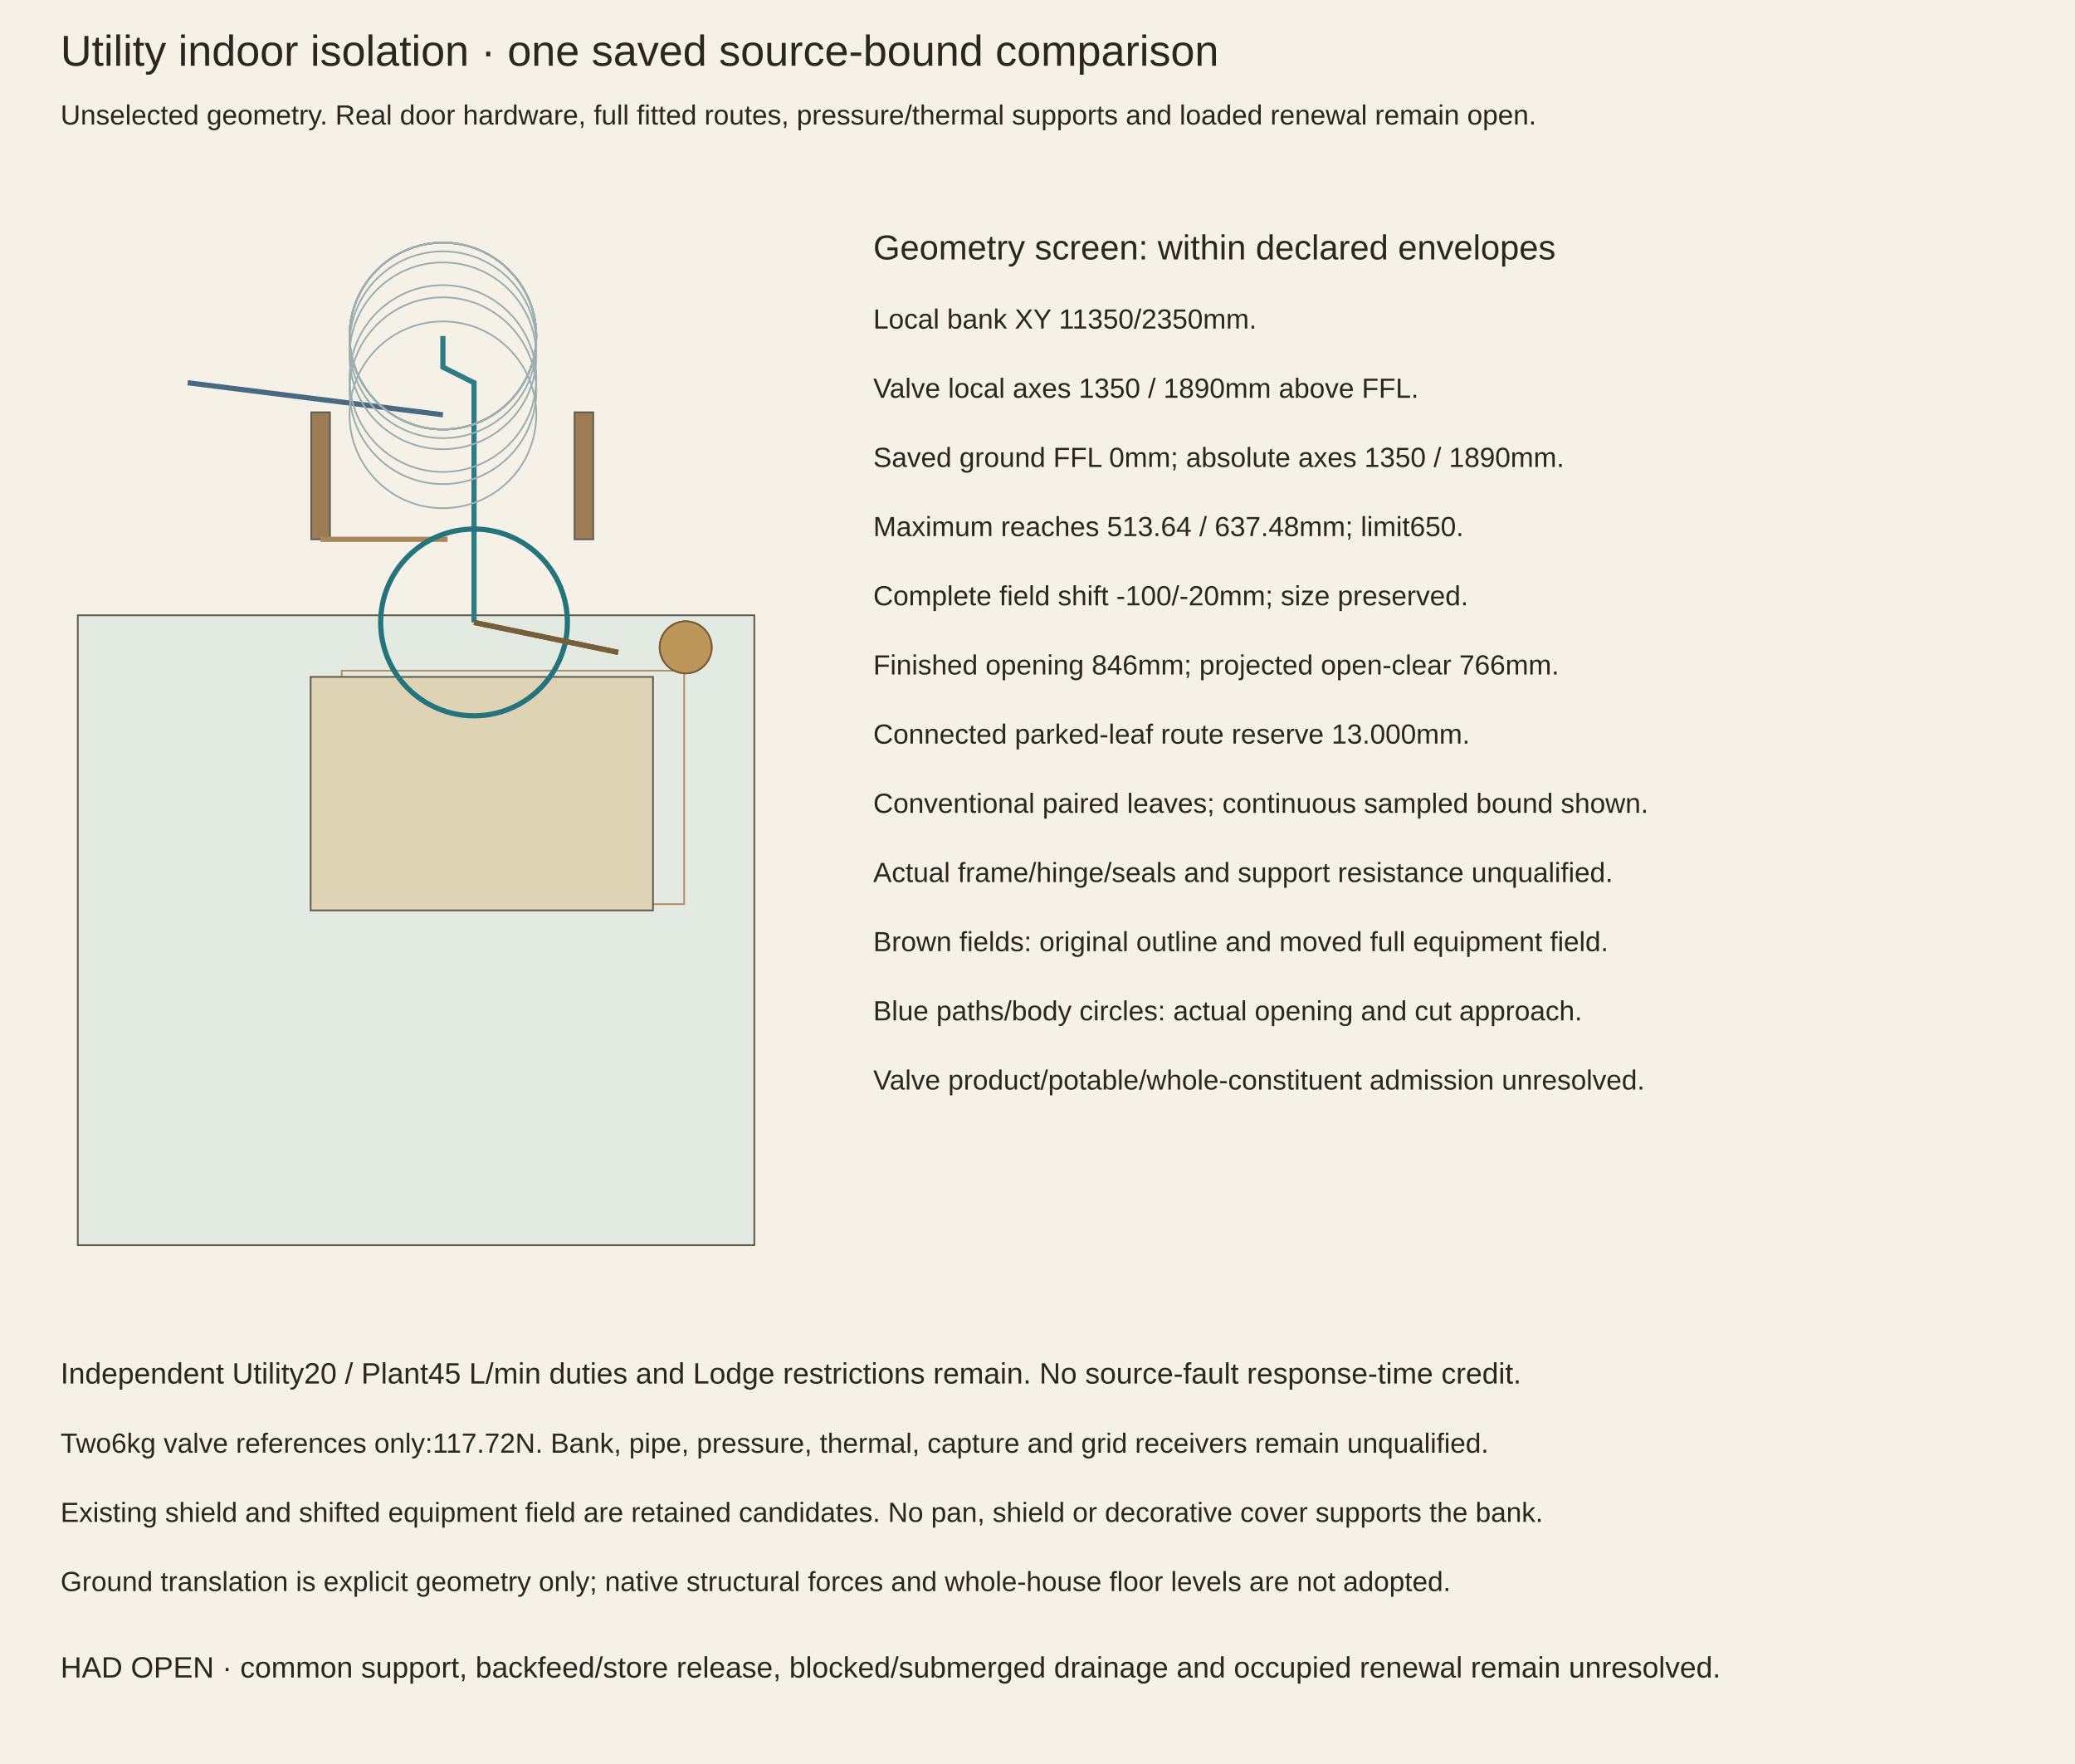
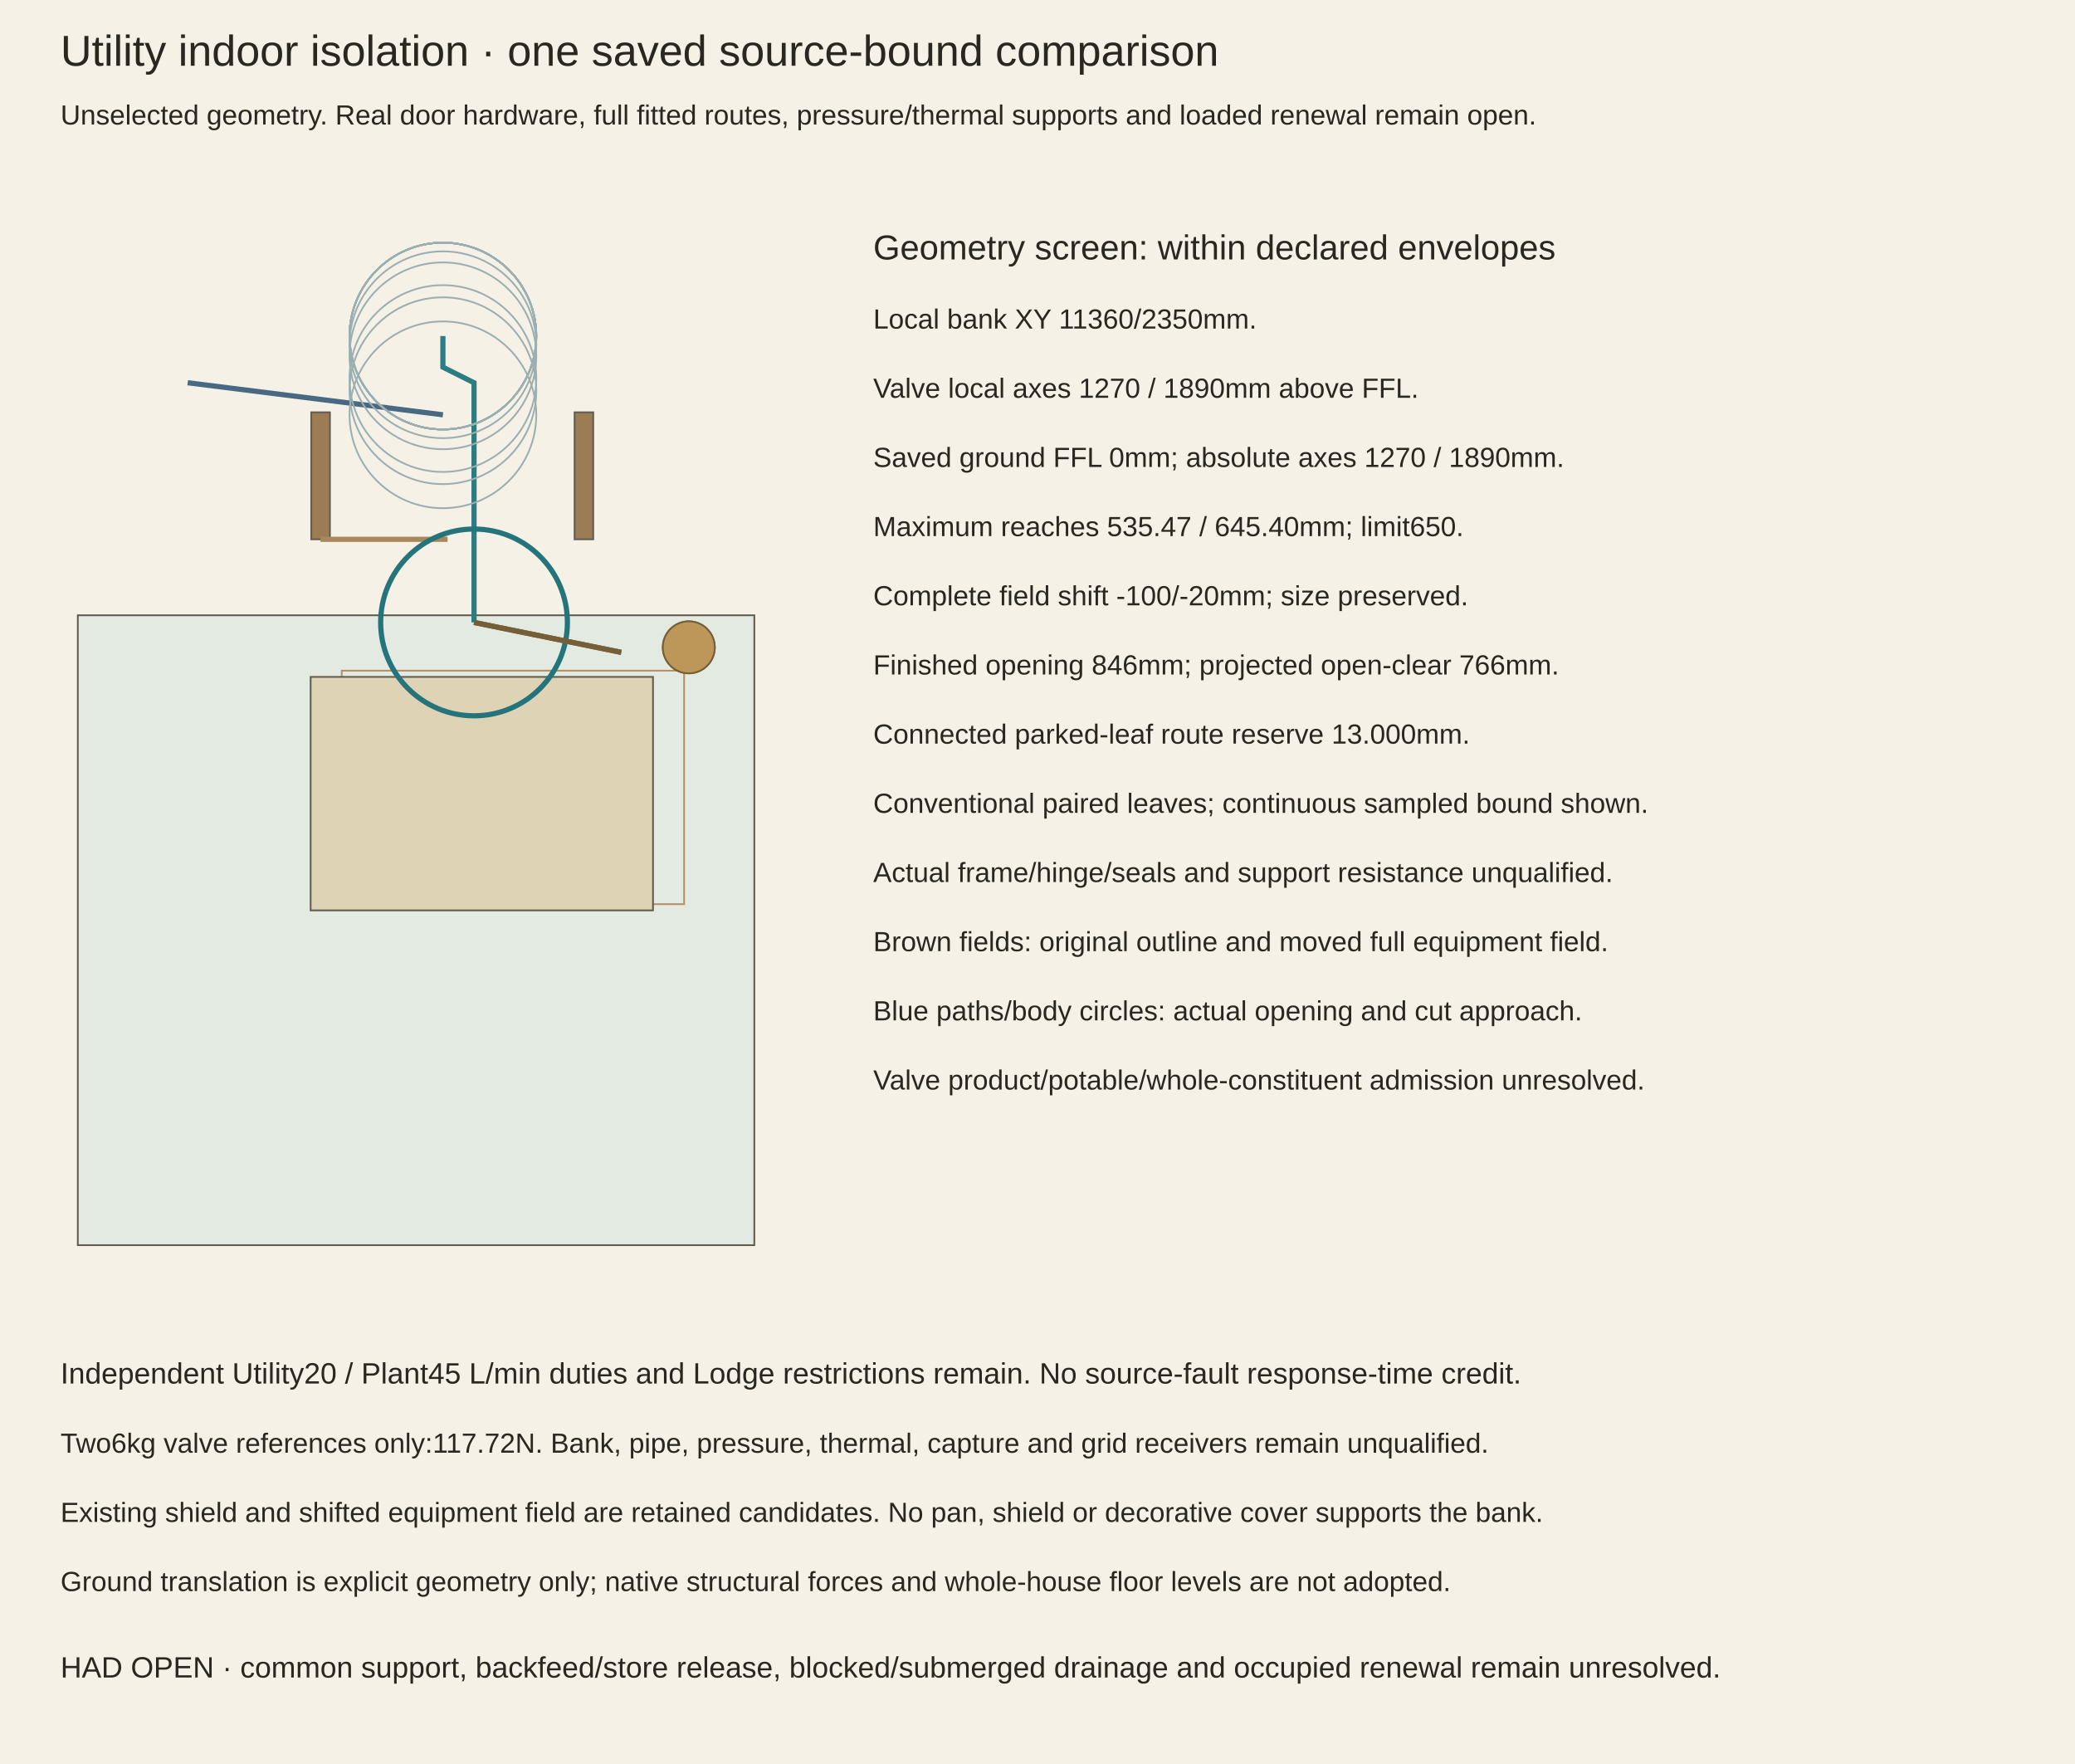
<svg xmlns="http://www.w3.org/2000/svg" width="1200" height="1020" viewBox="0 0 1200 1020">
  <rect width="1200" height="1020" fill="#f5f1e6" />
  <g font-family="Arial,sans-serif" fill="#29271f">
    <text x="35" y="38" font-size="25">Utility indoor isolation · one saved source-bound comparison</text>
    <text x="35" y="72" font-size="16">Unselected geometry. Real door hardware, full fitted routes, pressure/thermal supports and loaded renewal remain open.</text>
    <rect x="45" y="355.77" width="391.23" height="364.23" fill="#e2eae1" stroke="#625c50" />
    <rect x="197.64" y="387.81" width="198" height="135" fill="none" stroke="#b78e67" />
    <rect x="179.64" y="391.41" width="198" height="135" fill="#ded3b5" stroke="#625c50" />
    <rect x="180" y="238.41" width="10.8" height="73.44" fill="#9b7c54" stroke="#625c50" />
    <rect x="332.28" y="238.41" width="10.8" height="73.44" fill="#9b7c54" stroke="#625c50" />
    <polyline points="185.4,311.85 258.84,311.85" fill="none" stroke="#a9865c" stroke-width="3" />
    <polyline points="256.14,194.31 256.14,212.31 274.14,221.31 274.14,359.91" fill="none" stroke="#2e7c83" stroke-width="3" />
    <polyline points="108.54,221.31 256.14,239.85" fill="none" stroke="#496983" stroke-width="3" />
    <circle cx="256.14" cy="239.85" r="54" fill="none" stroke="#9baeb0" stroke-width="1" />
    <circle cx="256.14" cy="218.886" r="54" fill="none" stroke="#9baeb0" stroke-width="1" />
    <circle cx="256.14" cy="199.35" r="54" fill="none" stroke="#9baeb0" stroke-width="1" />
    <circle cx="256.14" cy="194.31" r="54" fill="none" stroke="#9baeb0" stroke-width="1" />
    <circle cx="256.14" cy="194.31" r="54" fill="none" stroke="#9baeb0" stroke-width="1" />
    <circle cx="256.14" cy="194.31" r="54" fill="none" stroke="#9baeb0" stroke-width="1" />
    <circle cx="256.14" cy="194.31" r="54" fill="none" stroke="#9baeb0" stroke-width="1" />
    <circle cx="256.14" cy="225.924" r="54" fill="none" stroke="#9baeb0" stroke-width="1" />
    <circle cx="256.14" cy="205.746" r="54" fill="none" stroke="#9baeb0" stroke-width="1" />
    <circle cx="256.14" cy="194.31" r="54" fill="none" stroke="#9baeb0" stroke-width="1" />
    <circle cx="256.14" cy="194.31" r="54" fill="none" stroke="#9baeb0" stroke-width="1" />
    <circle cx="256.14" cy="194.31" r="54" fill="none" stroke="#9baeb0" stroke-width="1" />
    <circle cx="256.14" cy="194.31" r="54" fill="none" stroke="#9baeb0" stroke-width="1" />
    <circle cx="274.14" cy="359.91" r="54" fill="none" stroke="#25747c" stroke-width="3" />
-     <circle cx="396.54" cy="374.31" r="15.03" fill="#bc9759" stroke="#755e38" />
-     <polyline points="274.14,359.91 357.48,377.222" fill="none" stroke="#755e38" stroke-width="3" />
-     <circle cx="396.54" cy="374.31" r="15.03" fill="#bc9759" stroke="#755e38" />
-     <polyline points="274.14,359.91 357.48,377.222" fill="none" stroke="#755e38" stroke-width="3" />
+     <circle cx="398.34" cy="374.31" r="15.03" fill="#bc9759" stroke="#755e38" />
+     <polyline points="274.14,359.91 359.28,377.222" fill="none" stroke="#755e38" stroke-width="3" />
+     <circle cx="398.34" cy="374.31" r="15.03" fill="#bc9759" stroke="#755e38" />
+     <polyline points="274.14,359.91 359.28,377.222" fill="none" stroke="#755e38" stroke-width="3" />
    <text x="505" y="150" font-size="20">Geometry screen: within declared envelopes</text>
-     <text x="505" y="190" font-size="16">Local bank XY 11350/2350mm.</text>
-     <text x="505" y="230" font-size="16">Valve local axes 1350 / 1890mm above FFL.</text>
-     <text x="505" y="270" font-size="16">Saved ground FFL 0mm; absolute axes 1350 / 1890mm.</text>
-     <text x="505" y="310" font-size="16">Maximum reaches 513.64 / 637.48mm; limit650.</text>
+     <text x="505" y="190" font-size="16">Local bank XY 11360/2350mm.</text>
+     <text x="505" y="230" font-size="16">Valve local axes 1270 / 1890mm above FFL.</text>
+     <text x="505" y="270" font-size="16">Saved ground FFL 0mm; absolute axes 1270 / 1890mm.</text>
+     <text x="505" y="310" font-size="16">Maximum reaches 535.47 / 645.40mm; limit650.</text>
    <text x="505" y="350" font-size="16">Complete field shift -100/-20mm; size preserved.</text>
    <text x="505" y="390" font-size="16">Finished opening 846mm; projected open-clear 766mm.</text>
    <text x="505" y="430" font-size="16">Connected parked-leaf route reserve 13.000mm.</text>
    <text x="505" y="470" font-size="16">Conventional paired leaves; continuous sampled bound shown.</text>
    <text x="505" y="510" font-size="16">Actual frame/hinge/seals and support resistance unqualified.</text>
    <text x="505" y="550" font-size="16">Brown fields: original outline and moved full equipment field.</text>
    <text x="505" y="590" font-size="16">Blue paths/body circles: actual opening and cut approach.</text>
    <text x="505" y="630" font-size="16">Valve product/potable/whole-constituent admission unresolved.</text>
    <text x="35" y="800" font-size="17">Independent Utility20 / Plant45 L/min duties and Lodge restrictions remain. No source-fault response-time credit.</text>
    <text x="35" y="840" font-size="16">Two6kg valve references only:117.72N. Bank, pipe, pressure, thermal, capture and grid receivers remain unqualified.</text>
    <text x="35" y="880" font-size="16">Existing shield and shifted equipment field are retained candidates. No pan, shield or decorative cover supports the bank.</text>
    <text x="35" y="920" font-size="16">Ground translation is explicit geometry only; native structural forces and whole-house floor levels are not adopted.</text>
    <text x="35" y="970" font-size="17">HAD OPEN · common support, backfeed/store release, blocked/submerged drainage and occupied renewal remain unresolved.</text>
  </g>
</svg>
